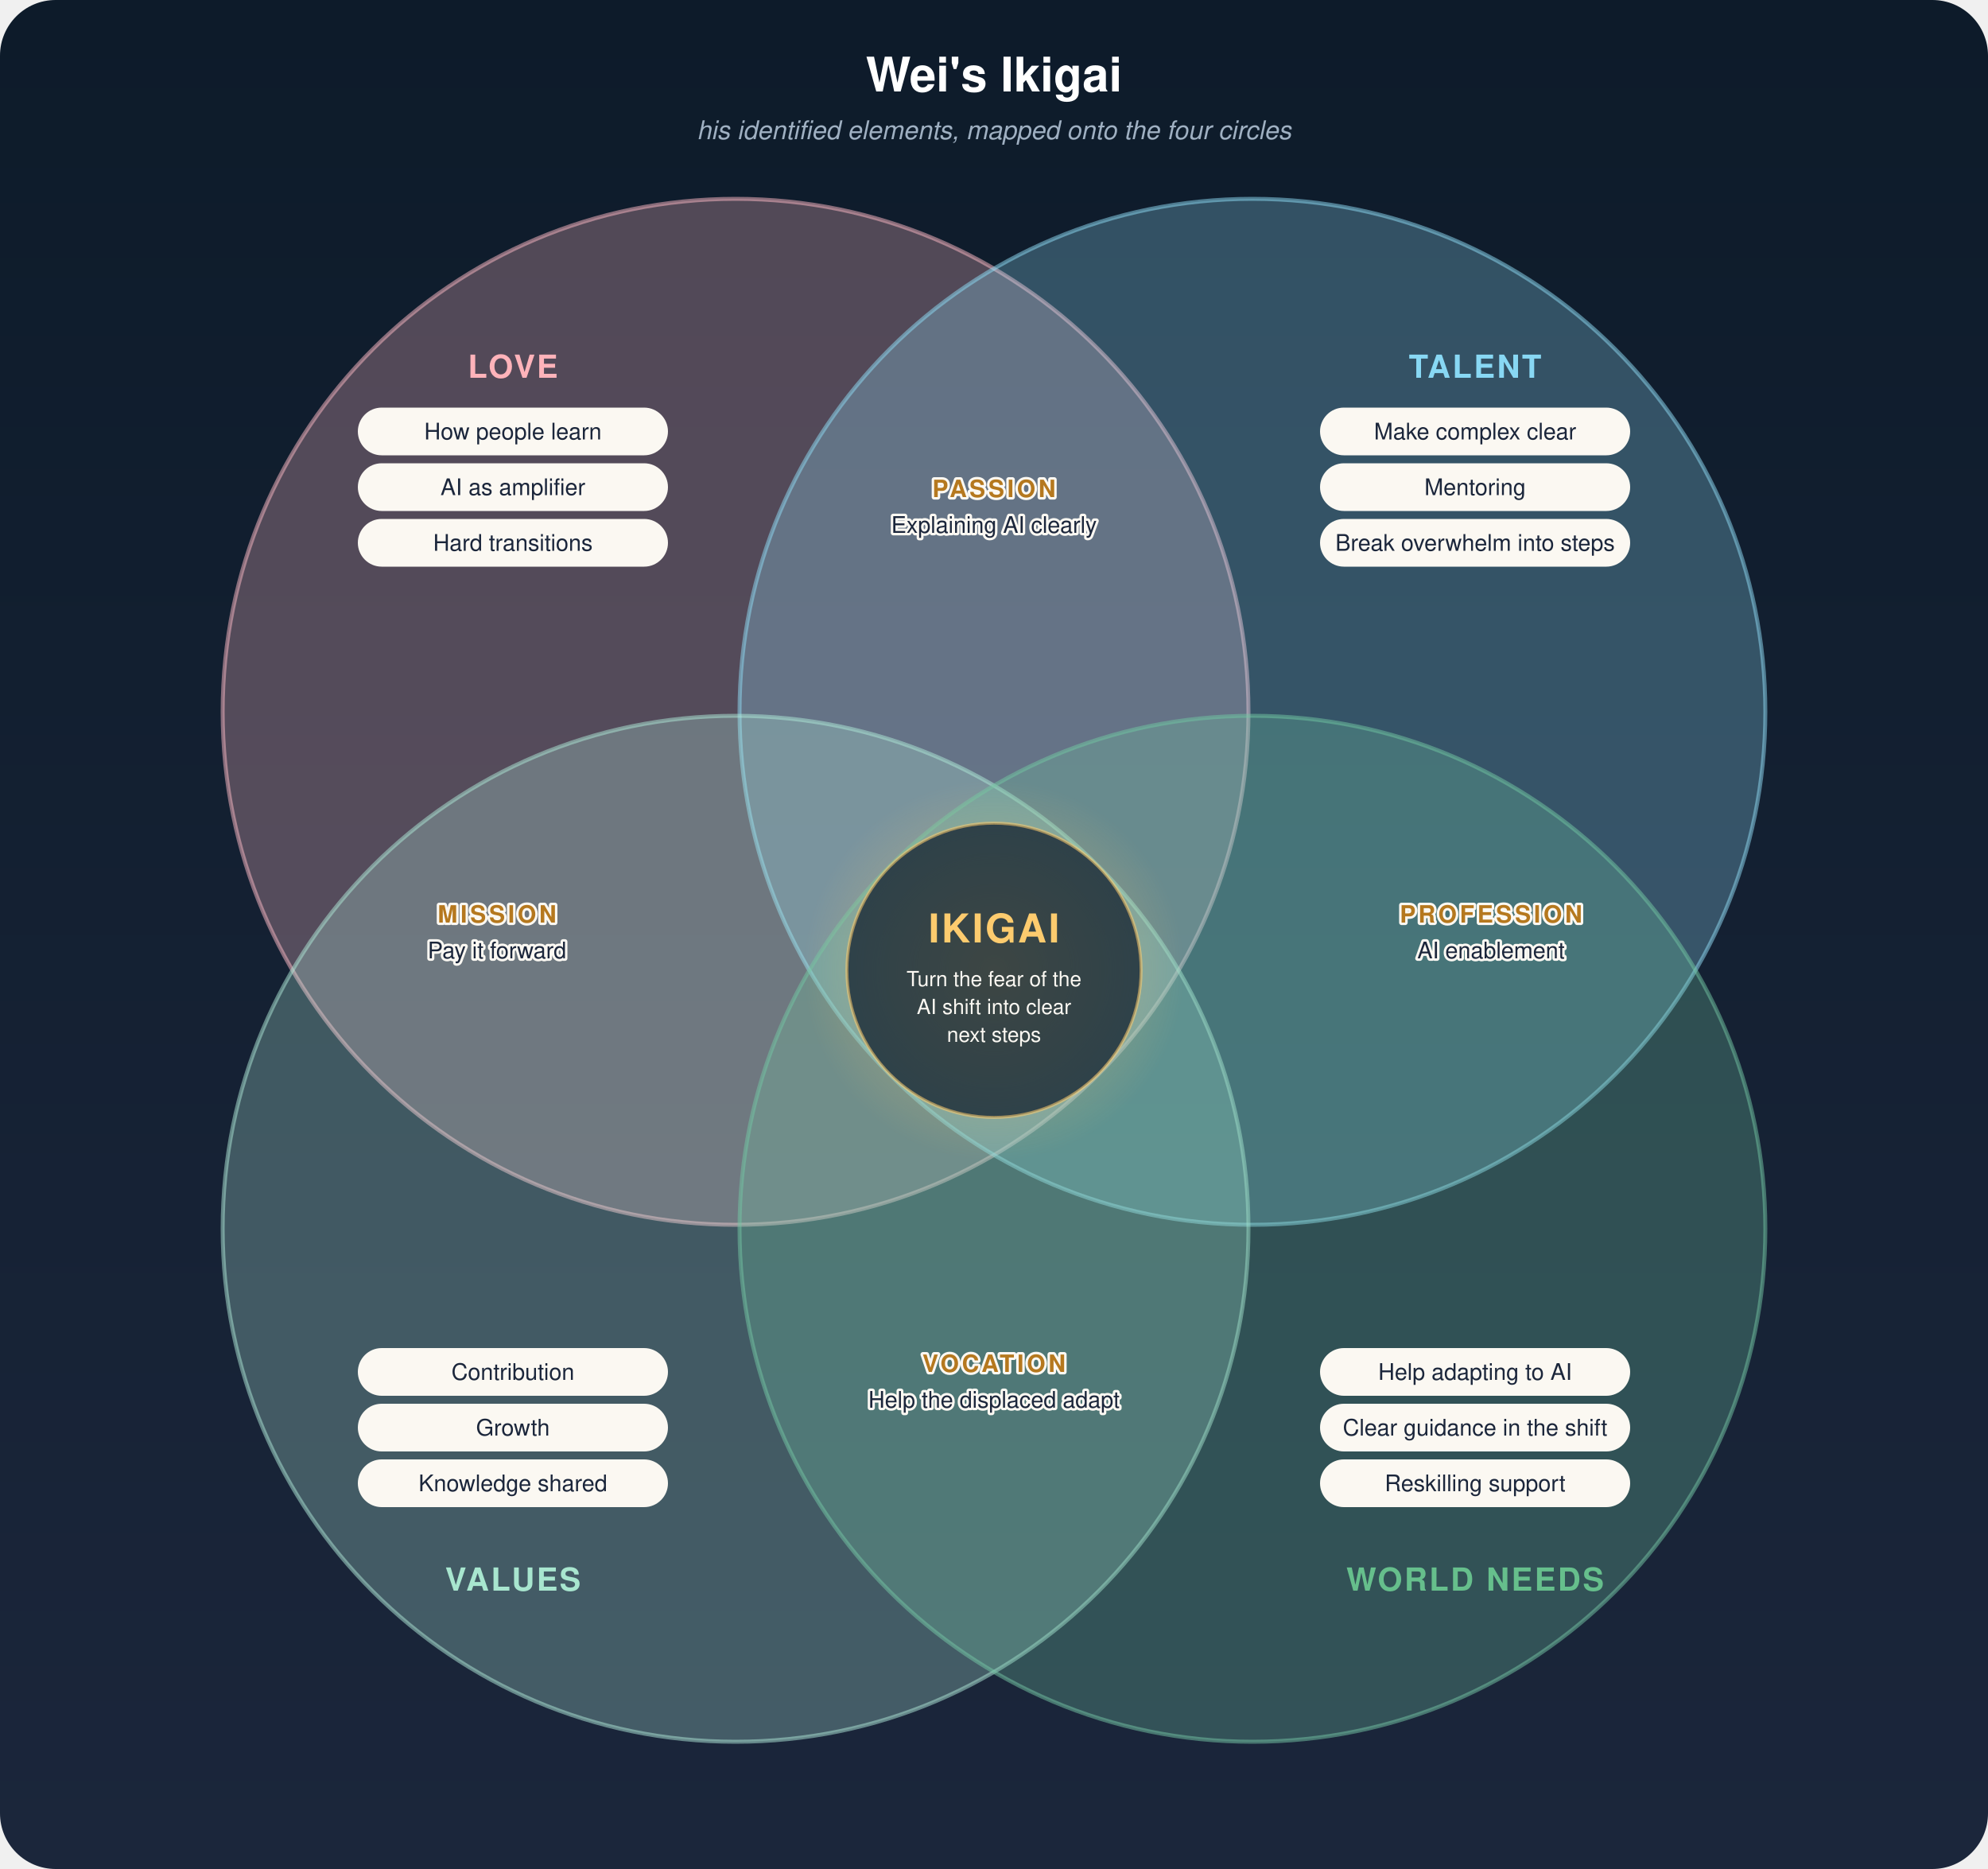
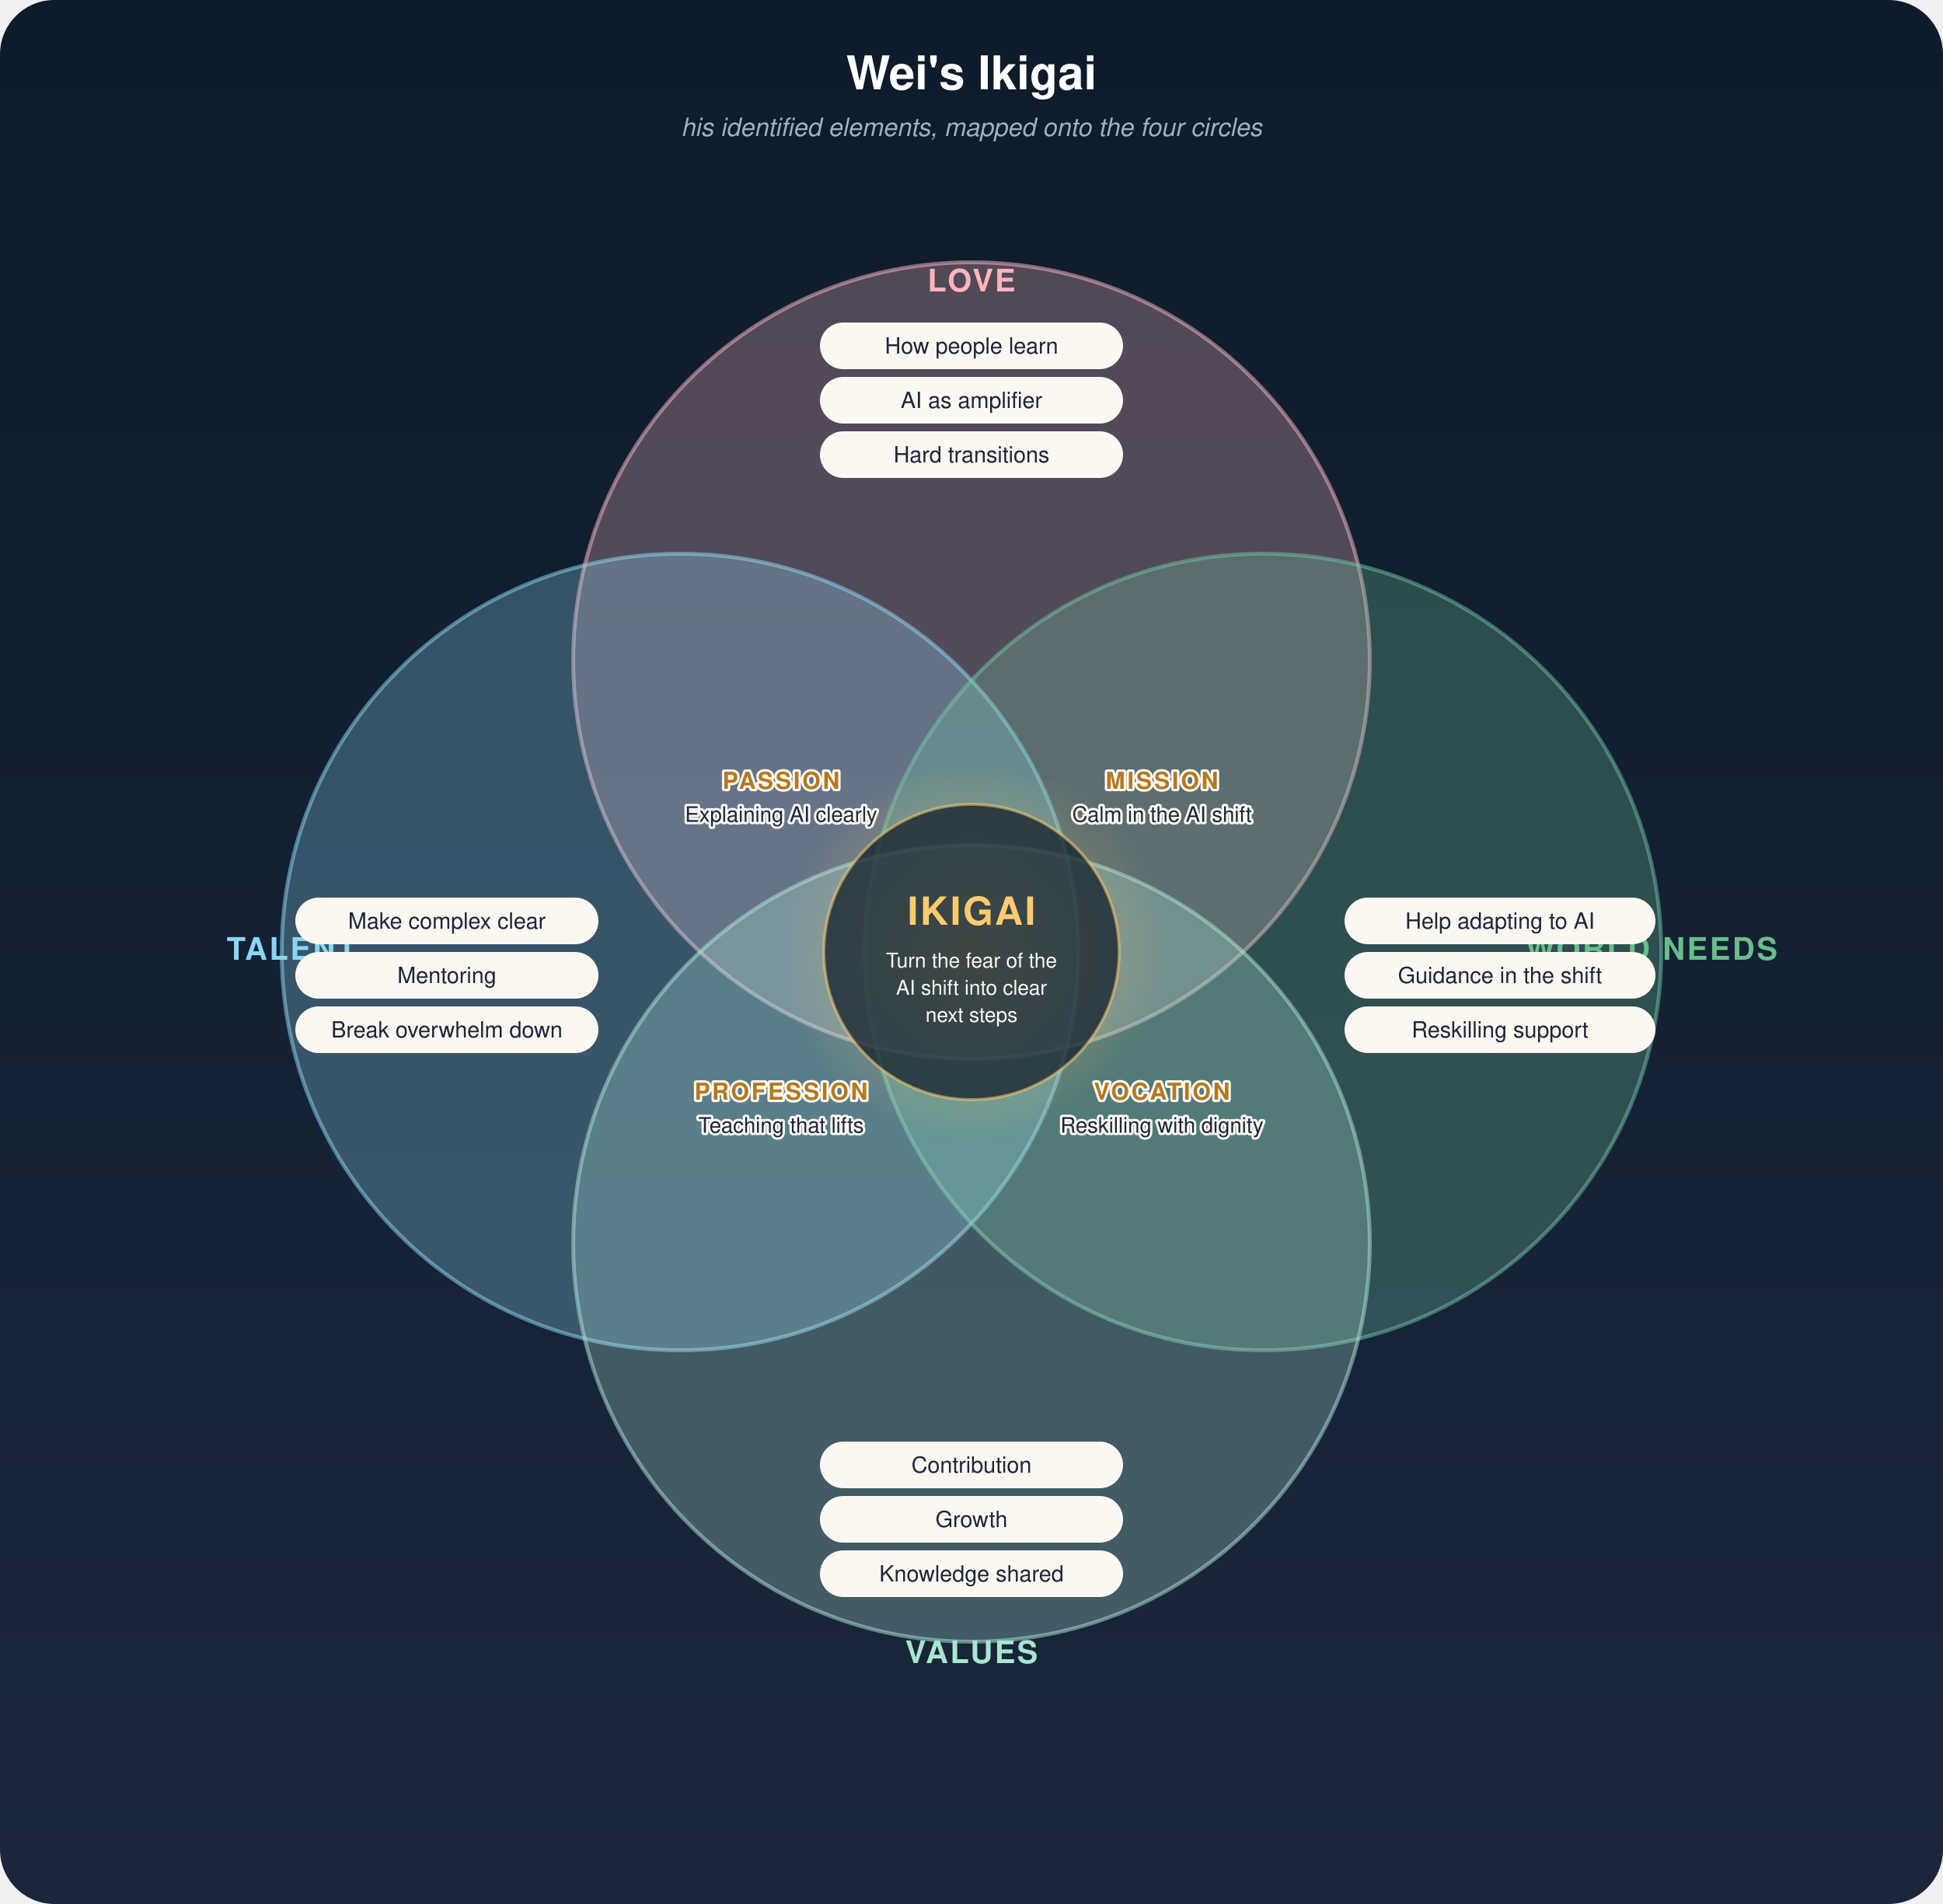
- <svg xmlns="http://www.w3.org/2000/svg" viewBox="0 0 1000 940" font-family="'Avenir Next','Helvetica Neue',Helvetica,Arial,sans-serif">
+ <svg xmlns="http://www.w3.org/2000/svg" viewBox="0 0 1000 980" font-family="'Avenir Next','Helvetica Neue',Helvetica,Arial,sans-serif">
  <defs>
    <linearGradient id="bg" x1="0" y1="0" x2="0" y2="1">
      <stop offset="0" stop-color="#0D1B2A" />
      <stop offset="1" stop-color="#1B263B" />
    </linearGradient>
    <radialGradient id="coreGlow" cx="50%" cy="50%" r="50%">
      <stop offset="0" stop-color="#FDCB6E" stop-opacity="0.5" />
      <stop offset="1" stop-color="#FDCB6E" stop-opacity="0" />
    </radialGradient>
  </defs>
-   <rect x="0" y="0" width="1000" height="940" rx="28" fill="url(#bg)" />
+   <rect x="0" y="0" width="1000" height="980" rx="28" fill="url(#bg)" />
  <text x="500" y="46" text-anchor="middle" font-size="24" font-weight="700" fill="#FFFFFF">Wei's Ikigai</text>
  <text x="500" y="70" text-anchor="middle" font-size="13" font-style="italic" fill="#9FB0C2">his identified elements, mapped onto the four circles</text>
  <g style="mix-blend-mode:screen" stroke-width="2">
-     <circle cx="370" cy="358" r="258" fill="#FFB3BA" fill-opacity="0.28" stroke="#FFB3BA" stroke-opacity="0.5" />
-     <circle cx="630" cy="358" r="258" fill="#88D8F4" fill-opacity="0.28" stroke="#88D8F4" stroke-opacity="0.5" />
-     <circle cx="370" cy="618" r="258" fill="#A8E6CF" fill-opacity="0.28" stroke="#A8E6CF" stroke-opacity="0.5" />
-     <circle cx="630" cy="618" r="258" fill="#66BF8C" fill-opacity="0.28" stroke="#66BF8C" stroke-opacity="0.5" />
+     <circle cx="500" cy="340" r="205" fill="#FFB3BA" fill-opacity="0.28" stroke="#FFB3BA" stroke-opacity="0.5" />
+     <circle cx="350" cy="490" r="205" fill="#88D8F4" fill-opacity="0.28" stroke="#88D8F4" stroke-opacity="0.5" />
+     <circle cx="650" cy="490" r="205" fill="#66BF8C" fill-opacity="0.28" stroke="#66BF8C" stroke-opacity="0.5" />
+     <circle cx="500" cy="640" r="205" fill="#A8E6CF" fill-opacity="0.28" stroke="#A8E6CF" stroke-opacity="0.5" />
  </g>
  <g text-anchor="middle" font-weight="700" font-size="16" letter-spacing="1">
-     <text x="258" y="190" fill="#FFB3BA">LOVE</text>
-     <text x="742" y="190" fill="#88D8F4">TALENT</text>
-     <text x="258" y="800" fill="#A8E6CF">VALUES</text>
-     <text x="742" y="800" fill="#66BF8C">WORLD NEEDS</text>
+     <text x="500" y="150" fill="#FFB3BA">LOVE</text>
+     <text x="150" y="494" fill="#88D8F4">TALENT</text>
+     <text x="850" y="494" fill="#66BF8C">WORLD NEEDS</text>
+     <text x="500" y="856" fill="#A8E6CF">VALUES</text>
  </g>
  <g font-size="11.5" text-anchor="middle">
-     <rect x="180" y="205" width="156" height="24" rx="12" fill="#FBF8F2" />
-     <text x="258" y="221" fill="#1B263B">How people learn</text>
-     <rect x="180" y="233" width="156" height="24" rx="12" fill="#FBF8F2" />
-     <text x="258" y="249" fill="#1B263B">AI as amplifier</text>
-     <rect x="180" y="261" width="156" height="24" rx="12" fill="#FBF8F2" />
-     <text x="258" y="277" fill="#1B263B">Hard transitions</text>
-     <rect x="664" y="205" width="156" height="24" rx="12" fill="#FBF8F2" />
-     <text x="742" y="221" fill="#1B263B">Make complex clear</text>
-     <rect x="664" y="233" width="156" height="24" rx="12" fill="#FBF8F2" />
-     <text x="742" y="249" fill="#1B263B">Mentoring</text>
-     <rect x="664" y="261" width="156" height="24" rx="12" fill="#FBF8F2" />
-     <text x="742" y="277" fill="#1B263B">Break overwhelm into steps</text>
-     <rect x="180" y="678" width="156" height="24" rx="12" fill="#FBF8F2" />
-     <text x="258" y="694" fill="#1B263B">Contribution</text>
-     <rect x="180" y="706" width="156" height="24" rx="12" fill="#FBF8F2" />
-     <text x="258" y="722" fill="#1B263B">Growth</text>
-     <rect x="180" y="734" width="156" height="24" rx="12" fill="#FBF8F2" />
-     <text x="258" y="750" fill="#1B263B">Knowledge shared</text>
-     <rect x="664" y="678" width="156" height="24" rx="12" fill="#FBF8F2" />
-     <text x="742" y="694" fill="#1B263B">Help adapting to AI</text>
-     <rect x="664" y="706" width="156" height="24" rx="12" fill="#FBF8F2" />
-     <text x="742" y="722" fill="#1B263B">Clear guidance in the shift</text>
-     <rect x="664" y="734" width="156" height="24" rx="12" fill="#FBF8F2" />
-     <text x="742" y="750" fill="#1B263B">Reskilling support</text>
+     <rect x="422" y="166" width="156" height="24" rx="12" fill="#FBF8F2" />
+     <text x="500" y="182" fill="#1B263B">How people learn</text>
+     <rect x="422" y="194" width="156" height="24" rx="12" fill="#FBF8F2" />
+     <text x="500" y="210" fill="#1B263B">AI as amplifier</text>
+     <rect x="422" y="222" width="156" height="24" rx="12" fill="#FBF8F2" />
+     <text x="500" y="238" fill="#1B263B">Hard transitions</text>
+     <rect x="152" y="462" width="156" height="24" rx="12" fill="#FBF8F2" />
+     <text x="230" y="478" fill="#1B263B">Make complex clear</text>
+     <rect x="152" y="490" width="156" height="24" rx="12" fill="#FBF8F2" />
+     <text x="230" y="506" fill="#1B263B">Mentoring</text>
+     <rect x="152" y="518" width="156" height="24" rx="12" fill="#FBF8F2" />
+     <text x="230" y="534" fill="#1B263B">Break overwhelm down</text>
+     <rect x="692" y="462" width="160" height="24" rx="12" fill="#FBF8F2" />
+     <text x="772" y="478" fill="#1B263B">Help adapting to AI</text>
+     <rect x="692" y="490" width="160" height="24" rx="12" fill="#FBF8F2" />
+     <text x="772" y="506" fill="#1B263B">Guidance in the shift</text>
+     <rect x="692" y="518" width="160" height="24" rx="12" fill="#FBF8F2" />
+     <text x="772" y="534" fill="#1B263B">Reskilling support</text>
+     <rect x="422" y="742" width="156" height="24" rx="12" fill="#FBF8F2" />
+     <text x="500" y="758" fill="#1B263B">Contribution</text>
+     <rect x="422" y="770" width="156" height="24" rx="12" fill="#FBF8F2" />
+     <text x="500" y="786" fill="#1B263B">Growth</text>
+     <rect x="422" y="798" width="156" height="24" rx="12" fill="#FBF8F2" />
+     <text x="500" y="814" fill="#1B263B">Knowledge shared</text>
  </g>
  <g text-anchor="middle" paint-order="stroke" stroke="#FBF8F2" stroke-width="2.5" stroke-linejoin="round">
-     <text x="500" y="250" font-size="12" font-weight="700" letter-spacing="1.5" fill="#B5781E">PASSION</text>
-     <text x="500" y="268" font-size="11.5" fill="#1B263B">Explaining AI clearly</text>
-     <text x="250" y="464" font-size="12" font-weight="700" letter-spacing="1.5" fill="#B5781E">MISSION</text>
-     <text x="250" y="482" font-size="11.5" fill="#1B263B">Pay it forward</text>
-     <text x="750" y="464" font-size="12" font-weight="700" letter-spacing="1.5" fill="#B5781E">PROFESSION</text>
-     <text x="750" y="482" font-size="11.5" fill="#1B263B">AI enablement</text>
-     <text x="500" y="690" font-size="12" font-weight="700" letter-spacing="1.5" fill="#B5781E">VOCATION</text>
-     <text x="500" y="708" font-size="11.5" fill="#1B263B">Help the displaced adapt</text>
+     <text x="402" y="406" font-size="12" font-weight="700" letter-spacing="1.2" fill="#B5781E">PASSION</text>
+     <text x="402" y="423" font-size="11" fill="#1B263B">Explaining AI clearly</text>
+     <text x="598" y="406" font-size="12" font-weight="700" letter-spacing="1.2" fill="#B5781E">MISSION</text>
+     <text x="598" y="423" font-size="11" fill="#1B263B">Calm in the AI shift</text>
+     <text x="402" y="566" font-size="12" font-weight="700" letter-spacing="1.2" fill="#B5781E">PROFESSION</text>
+     <text x="402" y="583" font-size="11" fill="#1B263B">Teaching that lifts</text>
+     <text x="598" y="566" font-size="12" font-weight="700" letter-spacing="1.2" fill="#B5781E">VOCATION</text>
+     <text x="598" y="583" font-size="11" fill="#1B263B">Reskilling with dignity</text>
  </g>
-   <circle cx="500" cy="488" r="96" fill="url(#coreGlow)" />
-   <circle cx="500" cy="488" r="74" fill="#0D1B2A" fill-opacity="0.72" stroke="#FDCB6E" stroke-opacity="0.55" stroke-width="1.5" />
-   <text x="500" y="474" text-anchor="middle" font-size="20" font-weight="800" letter-spacing="1" fill="#FDCB6E">IKIGAI</text>
-   <text x="500" y="496" text-anchor="middle" font-size="10.5" fill="#FBF8F2">Turn the fear of the</text>
-   <text x="500" y="510" text-anchor="middle" font-size="10.5" fill="#FBF8F2">AI shift into clear</text>
-   <text x="500" y="524" text-anchor="middle" font-size="10.5" fill="#FBF8F2">next steps</text>
+   <circle cx="500" cy="490" r="98" fill="url(#coreGlow)" />
+   <circle cx="500" cy="490" r="76" fill="#0D1B2A" fill-opacity="0.72" stroke="#FDCB6E" stroke-opacity="0.55" stroke-width="1.5" />
+   <text x="500" y="476" text-anchor="middle" font-size="20" font-weight="800" letter-spacing="1" fill="#FDCB6E">IKIGAI</text>
+   <text x="500" y="498" text-anchor="middle" font-size="10.5" fill="#FBF8F2">Turn the fear of the</text>
+   <text x="500" y="512" text-anchor="middle" font-size="10.5" fill="#FBF8F2">AI shift into clear</text>
+   <text x="500" y="526" text-anchor="middle" font-size="10.5" fill="#FBF8F2">next steps</text>
</svg>
